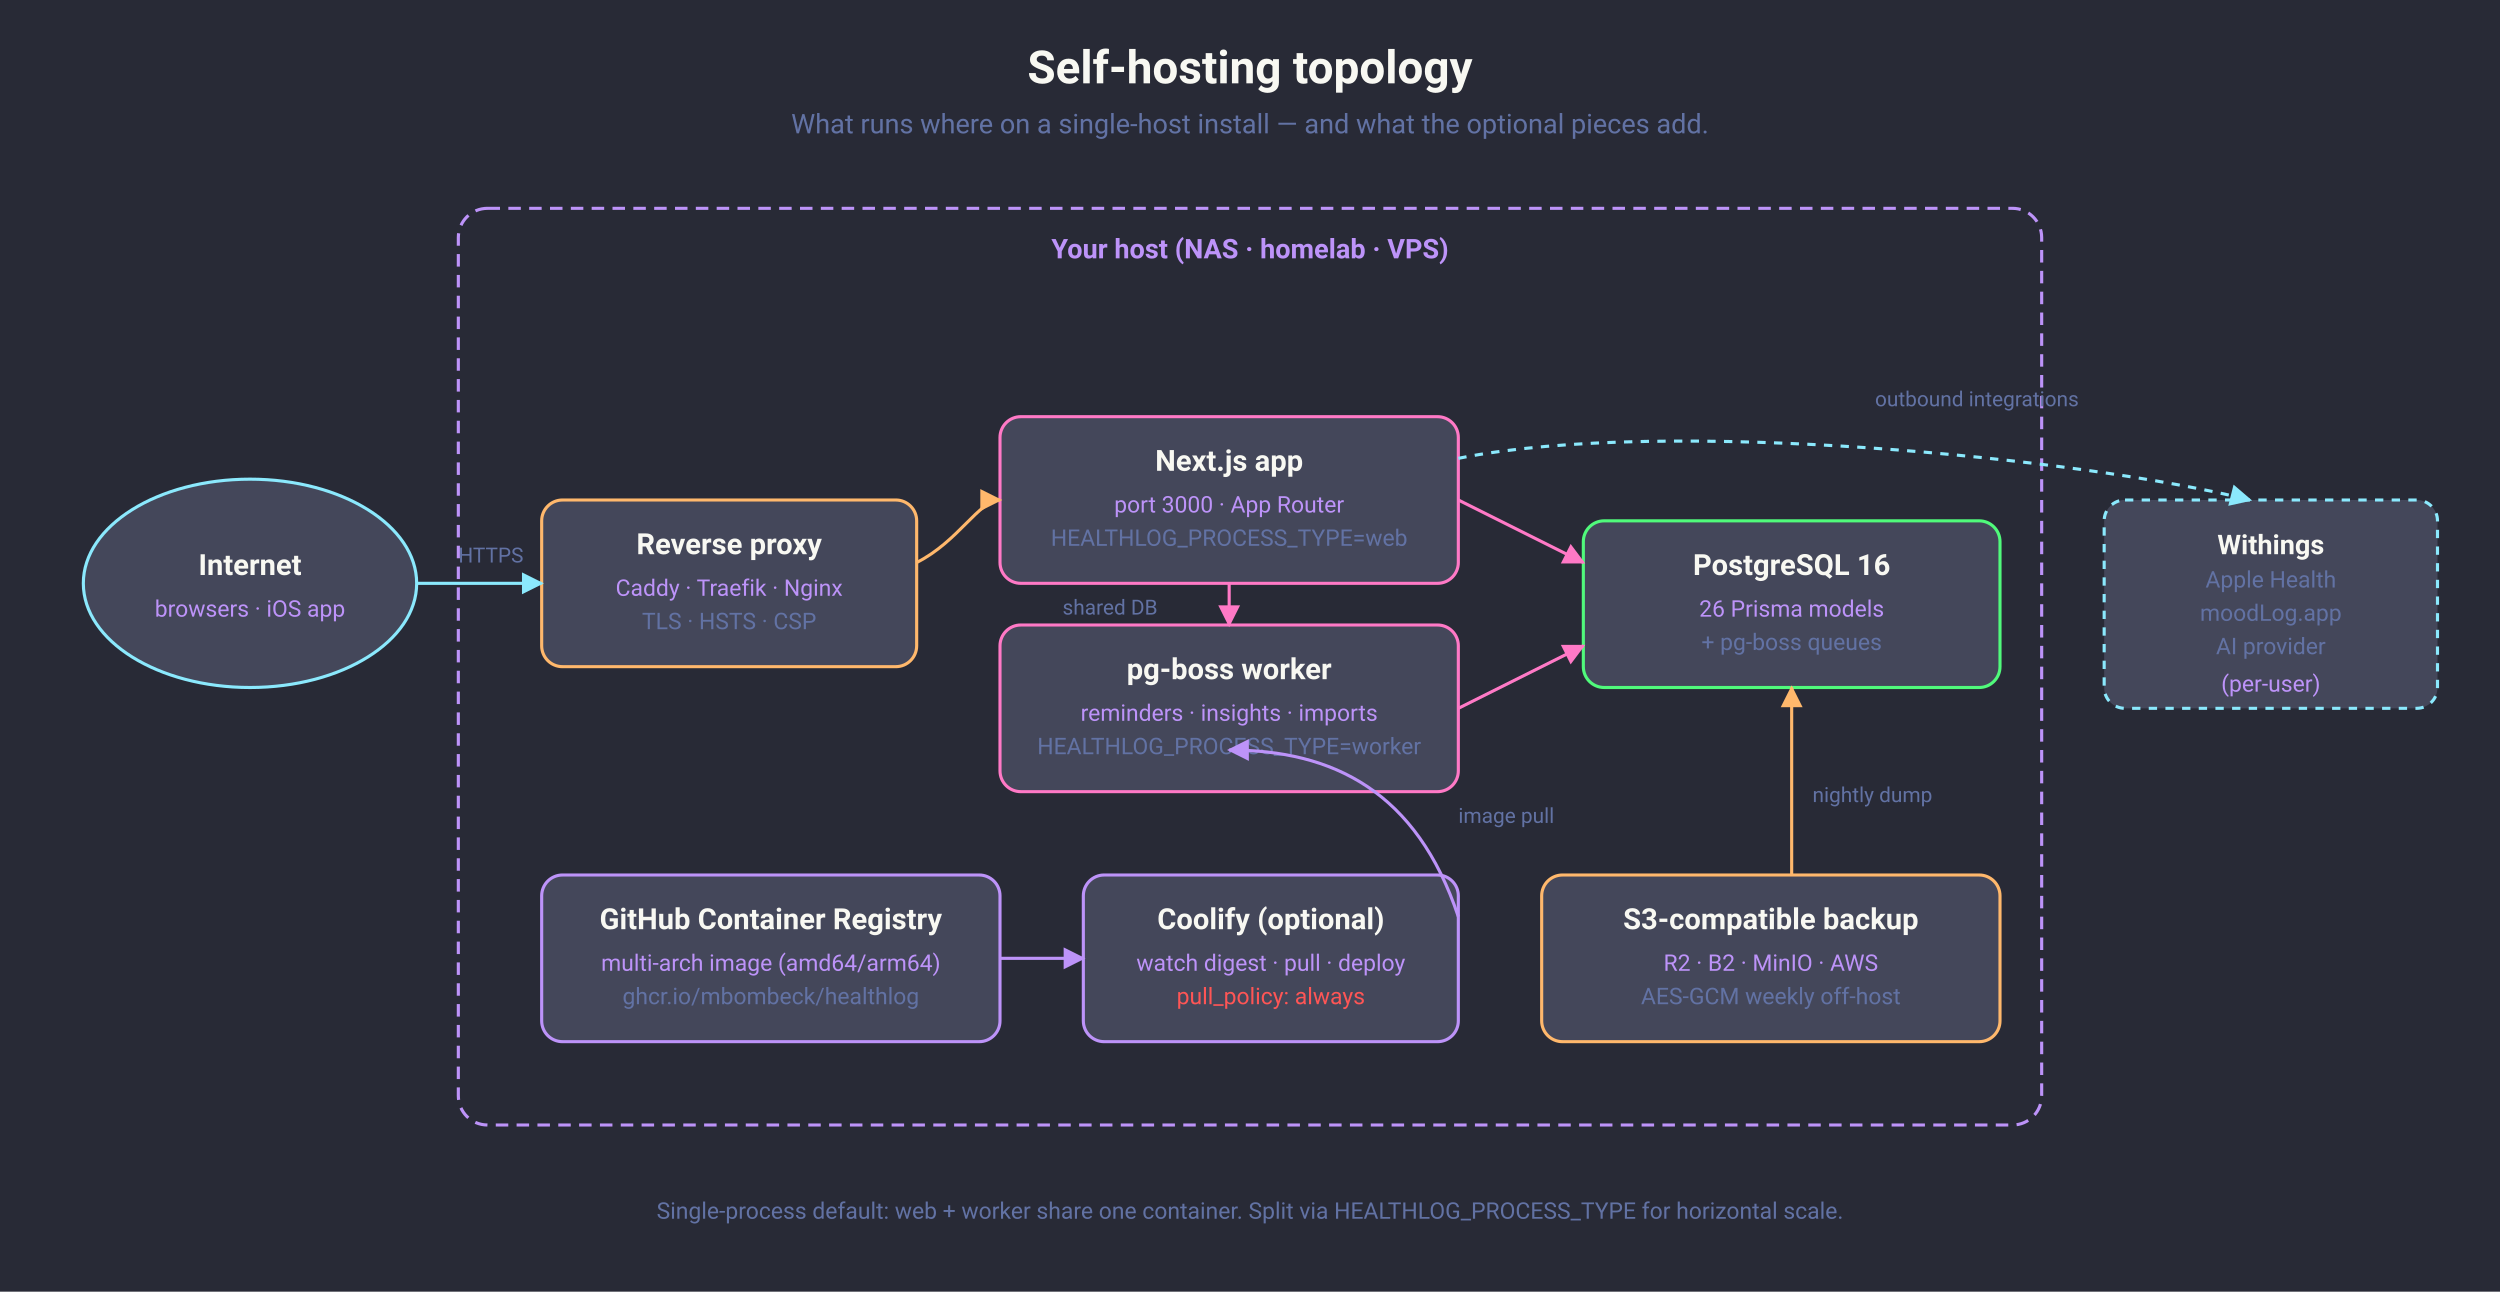
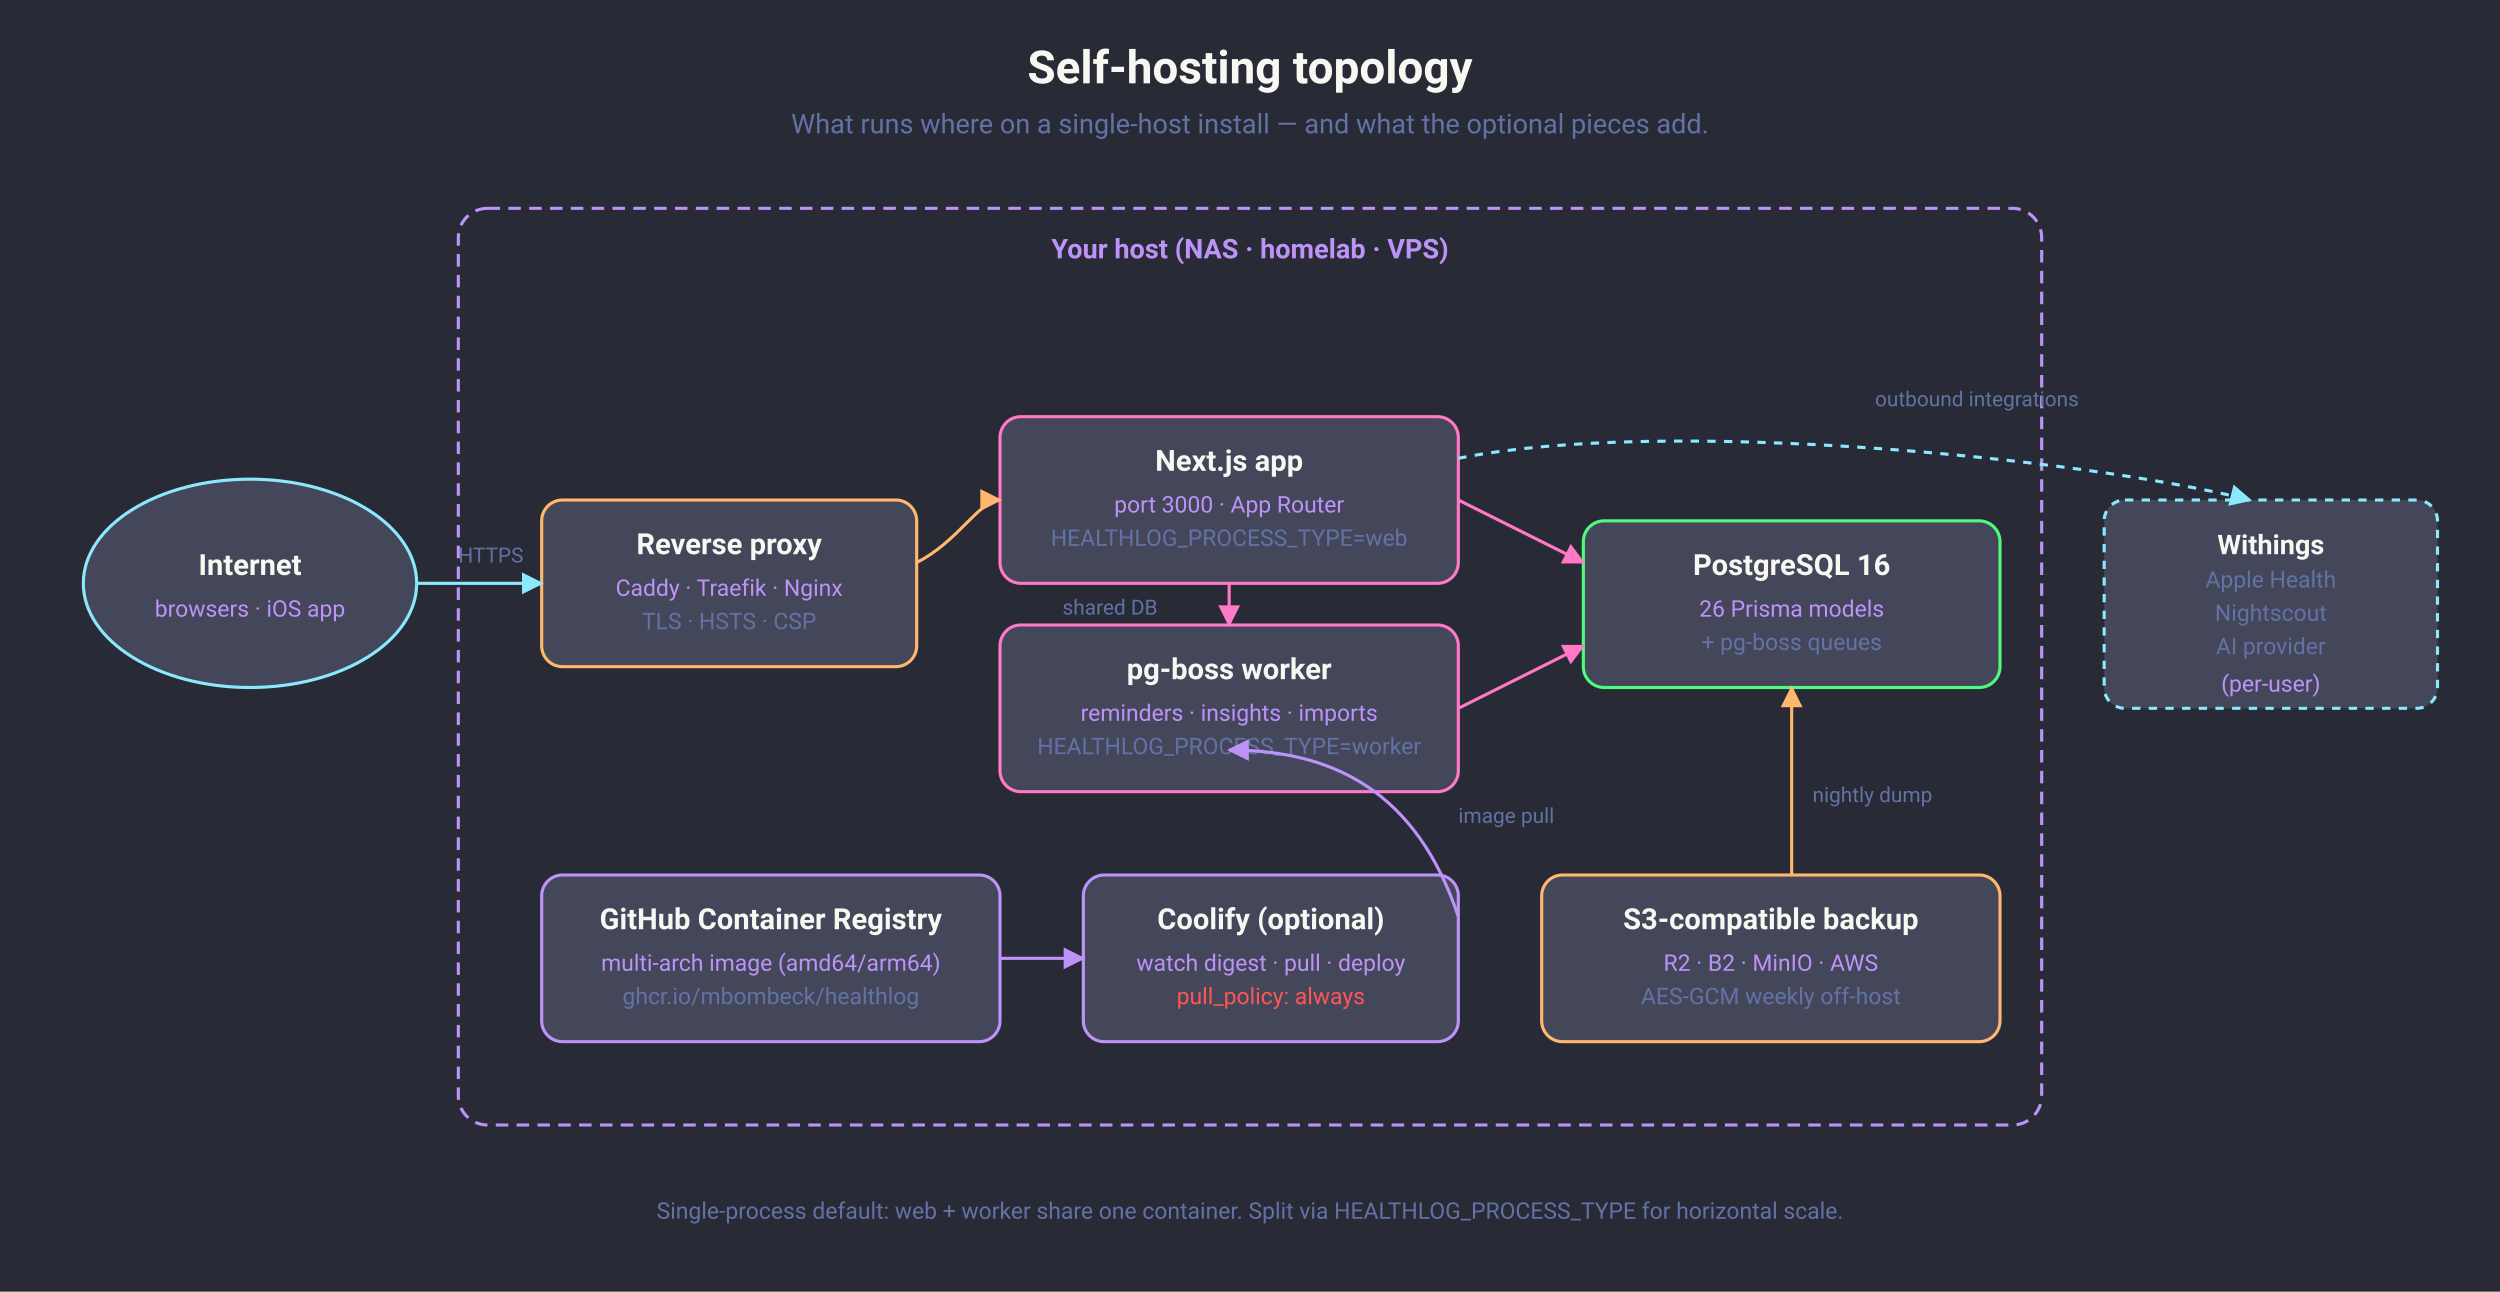
<svg xmlns="http://www.w3.org/2000/svg" viewBox="0 0 1200 620" font-family="ui-sans-serif, -apple-system, Segoe UI, Roboto, sans-serif" role="img" aria-labelledby="title desc">
  <rect x="0" y="0" width="1200" height="620" fill="#282a36" />
  <text x="600" y="40" fill="#f8f8f2" font-size="22" font-weight="700" text-anchor="middle">Self-hosting topology</text>
  <text x="600" y="64" fill="#6272a4" font-size="13" text-anchor="middle">What runs where on a single-host install — and what the optional pieces add.</text>
  <g>
    <rect x="220" y="100" width="760" height="440" rx="14" fill="none" stroke="#bd93f9" stroke-width="1.5" stroke-dasharray="6 4" />
    <text x="600" y="124" text-anchor="middle" fill="#bd93f9" font-size="13" font-weight="600">Your host (NAS · homelab · VPS)</text>
  </g>
  <g>
    <ellipse cx="120" cy="280" rx="80" ry="50" fill="#44475a" stroke="#8be9fd" stroke-width="1.5" />
    <text x="120" y="276" text-anchor="middle" fill="#f8f8f2" font-size="14" font-weight="600">Internet</text>
    <text x="120" y="296" text-anchor="middle" fill="#bd93f9" font-size="11">browsers · iOS app</text>
  </g>
  <g>
    <rect x="260" y="240" width="180" height="80" rx="10" fill="#44475a" stroke="#ffb86c" stroke-width="1.5" />
    <text x="350" y="266" text-anchor="middle" fill="#f8f8f2" font-size="14" font-weight="600">Reverse proxy</text>
    <text x="350" y="286" text-anchor="middle" fill="#bd93f9" font-size="11">Caddy · Traefik · Nginx</text>
    <text x="350" y="302" text-anchor="middle" fill="#6272a4" font-size="11">TLS · HSTS · CSP</text>
  </g>
  <g>
    <rect x="480" y="200" width="220" height="80" rx="10" fill="#44475a" stroke="#ff79c6" stroke-width="1.5" />
    <text x="590" y="226" text-anchor="middle" fill="#f8f8f2" font-size="14" font-weight="600">Next.js app</text>
    <text x="590" y="246" text-anchor="middle" fill="#bd93f9" font-size="11">port 3000 · App Router</text>
    <text x="590" y="262" text-anchor="middle" fill="#6272a4" font-size="11">HEALTHLOG_PROCESS_TYPE=web</text>
  </g>
  <g>
    <rect x="480" y="300" width="220" height="80" rx="10" fill="#44475a" stroke="#ff79c6" stroke-width="1.5" />
    <text x="590" y="326" text-anchor="middle" fill="#f8f8f2" font-size="14" font-weight="600">pg-boss worker</text>
    <text x="590" y="346" text-anchor="middle" fill="#bd93f9" font-size="11">reminders · insights · imports</text>
    <text x="590" y="362" text-anchor="middle" fill="#6272a4" font-size="11">HEALTHLOG_PROCESS_TYPE=worker</text>
  </g>
  <g>
    <rect x="760" y="250" width="200" height="80" rx="10" fill="#44475a" stroke="#50fa7b" stroke-width="1.5" />
    <text x="860" y="276" text-anchor="middle" fill="#f8f8f2" font-size="14" font-weight="600">PostgreSQL 16</text>
    <text x="860" y="296" text-anchor="middle" fill="#bd93f9" font-size="11">26 Prisma models</text>
    <text x="860" y="312" text-anchor="middle" fill="#6272a4" font-size="11">+ pg-boss queues</text>
  </g>
  <g>
    <rect x="260" y="420" width="220" height="80" rx="10" fill="#44475a" stroke="#bd93f9" stroke-width="1.5" />
    <text x="370" y="446" text-anchor="middle" fill="#f8f8f2" font-size="14" font-weight="600">GitHub Container Registry</text>
    <text x="370" y="466" text-anchor="middle" fill="#bd93f9" font-size="11">multi-arch image (amd64/arm64)</text>
    <text x="370" y="482" text-anchor="middle" fill="#6272a4" font-size="11">ghcr.io/mbombeck/healthlog</text>
  </g>
  <g>
    <rect x="520" y="420" width="180" height="80" rx="10" fill="#44475a" stroke="#bd93f9" stroke-width="1.5" />
    <text x="610" y="446" text-anchor="middle" fill="#f8f8f2" font-size="14" font-weight="600">Coolify (optional)</text>
    <text x="610" y="466" text-anchor="middle" fill="#bd93f9" font-size="11">watch digest · pull · deploy</text>
    <text x="610" y="482" text-anchor="middle" fill="#ff5555" font-size="11">pull_policy: always</text>
  </g>
  <g>
    <rect x="740" y="420" width="220" height="80" rx="10" fill="#44475a" stroke="#ffb86c" stroke-width="1.5" />
    <text x="850" y="446" text-anchor="middle" fill="#f8f8f2" font-size="14" font-weight="600">S3-compatible backup</text>
    <text x="850" y="466" text-anchor="middle" fill="#bd93f9" font-size="11">R2 · B2 · MinIO · AWS</text>
    <text x="850" y="482" text-anchor="middle" fill="#6272a4" font-size="11">AES-GCM weekly off-host</text>
  </g>
  <g>
    <rect x="1010" y="240" width="160" height="100" rx="10" fill="#44475a" stroke="#8be9fd" stroke-width="1.5" stroke-dasharray="4 4" />
    <text x="1090" y="266" text-anchor="middle" fill="#f8f8f2" font-size="13" font-weight="600">Withings</text>
    <text x="1090" y="282" text-anchor="middle" fill="#6272a4" font-size="11">Apple Health</text>
-     <text x="1090" y="298" text-anchor="middle" fill="#6272a4" font-size="11">moodLog.app</text>
+     <text x="1090" y="298" text-anchor="middle" fill="#6272a4" font-size="11">Nightscout</text>
    <text x="1090" y="314" text-anchor="middle" fill="#6272a4" font-size="11">AI provider</text>
    <text x="1090" y="332" text-anchor="middle" fill="#bd93f9" font-size="11">(per-user)</text>
  </g>
  <g stroke="#8be9fd" stroke-width="1.5" fill="none" marker-end="url(#a3-c)">
    <path d="M200 280 L 260 280" />
  </g>
  <text x="220" y="270" fill="#6272a4" font-size="10">HTTPS</text>
  <g stroke="#ffb86c" stroke-width="1.5" fill="none" marker-end="url(#a3-o)">
    <path d="M440 270 C 460 260, 470 240, 480 240" />
  </g>
  <g stroke="#ff79c6" stroke-width="1.5" fill="none" marker-end="url(#a3-p)">
    <path d="M700 240 L 760 270" />
    <path d="M700 340 L 760 310" />
    <path d="M590 280 L 590 300" />
  </g>
  <text x="510" y="295" fill="#6272a4" font-size="10">shared DB</text>
  <g stroke="#bd93f9" stroke-width="1.5" fill="none" marker-end="url(#a3-pu)">
    <path d="M480 460 L 520 460" />
    <path d="M700 440 C 680 380, 640 360, 590 360" />
  </g>
  <text x="700" y="395" fill="#6272a4" font-size="10">image pull</text>
  <g stroke="#ffb86c" stroke-width="1.5" fill="none" marker-end="url(#a3-o2)">
    <path d="M860 420 L 860 330" />
  </g>
  <text x="870" y="385" fill="#6272a4" font-size="10">nightly dump</text>
  <g stroke="#8be9fd" stroke-width="1.5" stroke-dasharray="4 4" fill="none" marker-end="url(#a3-c2)">
    <path d="M700 220 C 800 200, 1000 220, 1080 240" />
  </g>
  <text x="900" y="195" fill="#6272a4" font-size="10">outbound integrations</text>
  <text x="600" y="585" fill="#6272a4" font-size="11" text-anchor="middle">Single-process default: web + worker share one container. Split via HEALTHLOG_PROCESS_TYPE for horizontal scale.</text>
  <defs>
    <marker id="a3-c" viewBox="0 0 10 10" refX="9" refY="5" markerWidth="7" markerHeight="7" orient="auto">
      <path d="M0,0 L10,5 L0,10 z" fill="#8be9fd" />
    </marker>
    <marker id="a3-o" viewBox="0 0 10 10" refX="9" refY="5" markerWidth="7" markerHeight="7" orient="auto">
      <path d="M0,0 L10,5 L0,10 z" fill="#ffb86c" />
    </marker>
    <marker id="a3-p" viewBox="0 0 10 10" refX="9" refY="5" markerWidth="7" markerHeight="7" orient="auto">
      <path d="M0,0 L10,5 L0,10 z" fill="#ff79c6" />
    </marker>
    <marker id="a3-pu" viewBox="0 0 10 10" refX="9" refY="5" markerWidth="7" markerHeight="7" orient="auto">
      <path d="M0,0 L10,5 L0,10 z" fill="#bd93f9" />
    </marker>
    <marker id="a3-o2" viewBox="0 0 10 10" refX="9" refY="5" markerWidth="7" markerHeight="7" orient="auto">
      <path d="M0,0 L10,5 L0,10 z" fill="#ffb86c" />
    </marker>
    <marker id="a3-c2" viewBox="0 0 10 10" refX="9" refY="5" markerWidth="7" markerHeight="7" orient="auto">
      <path d="M0,0 L10,5 L0,10 z" fill="#8be9fd" />
    </marker>
  </defs>
</svg>
